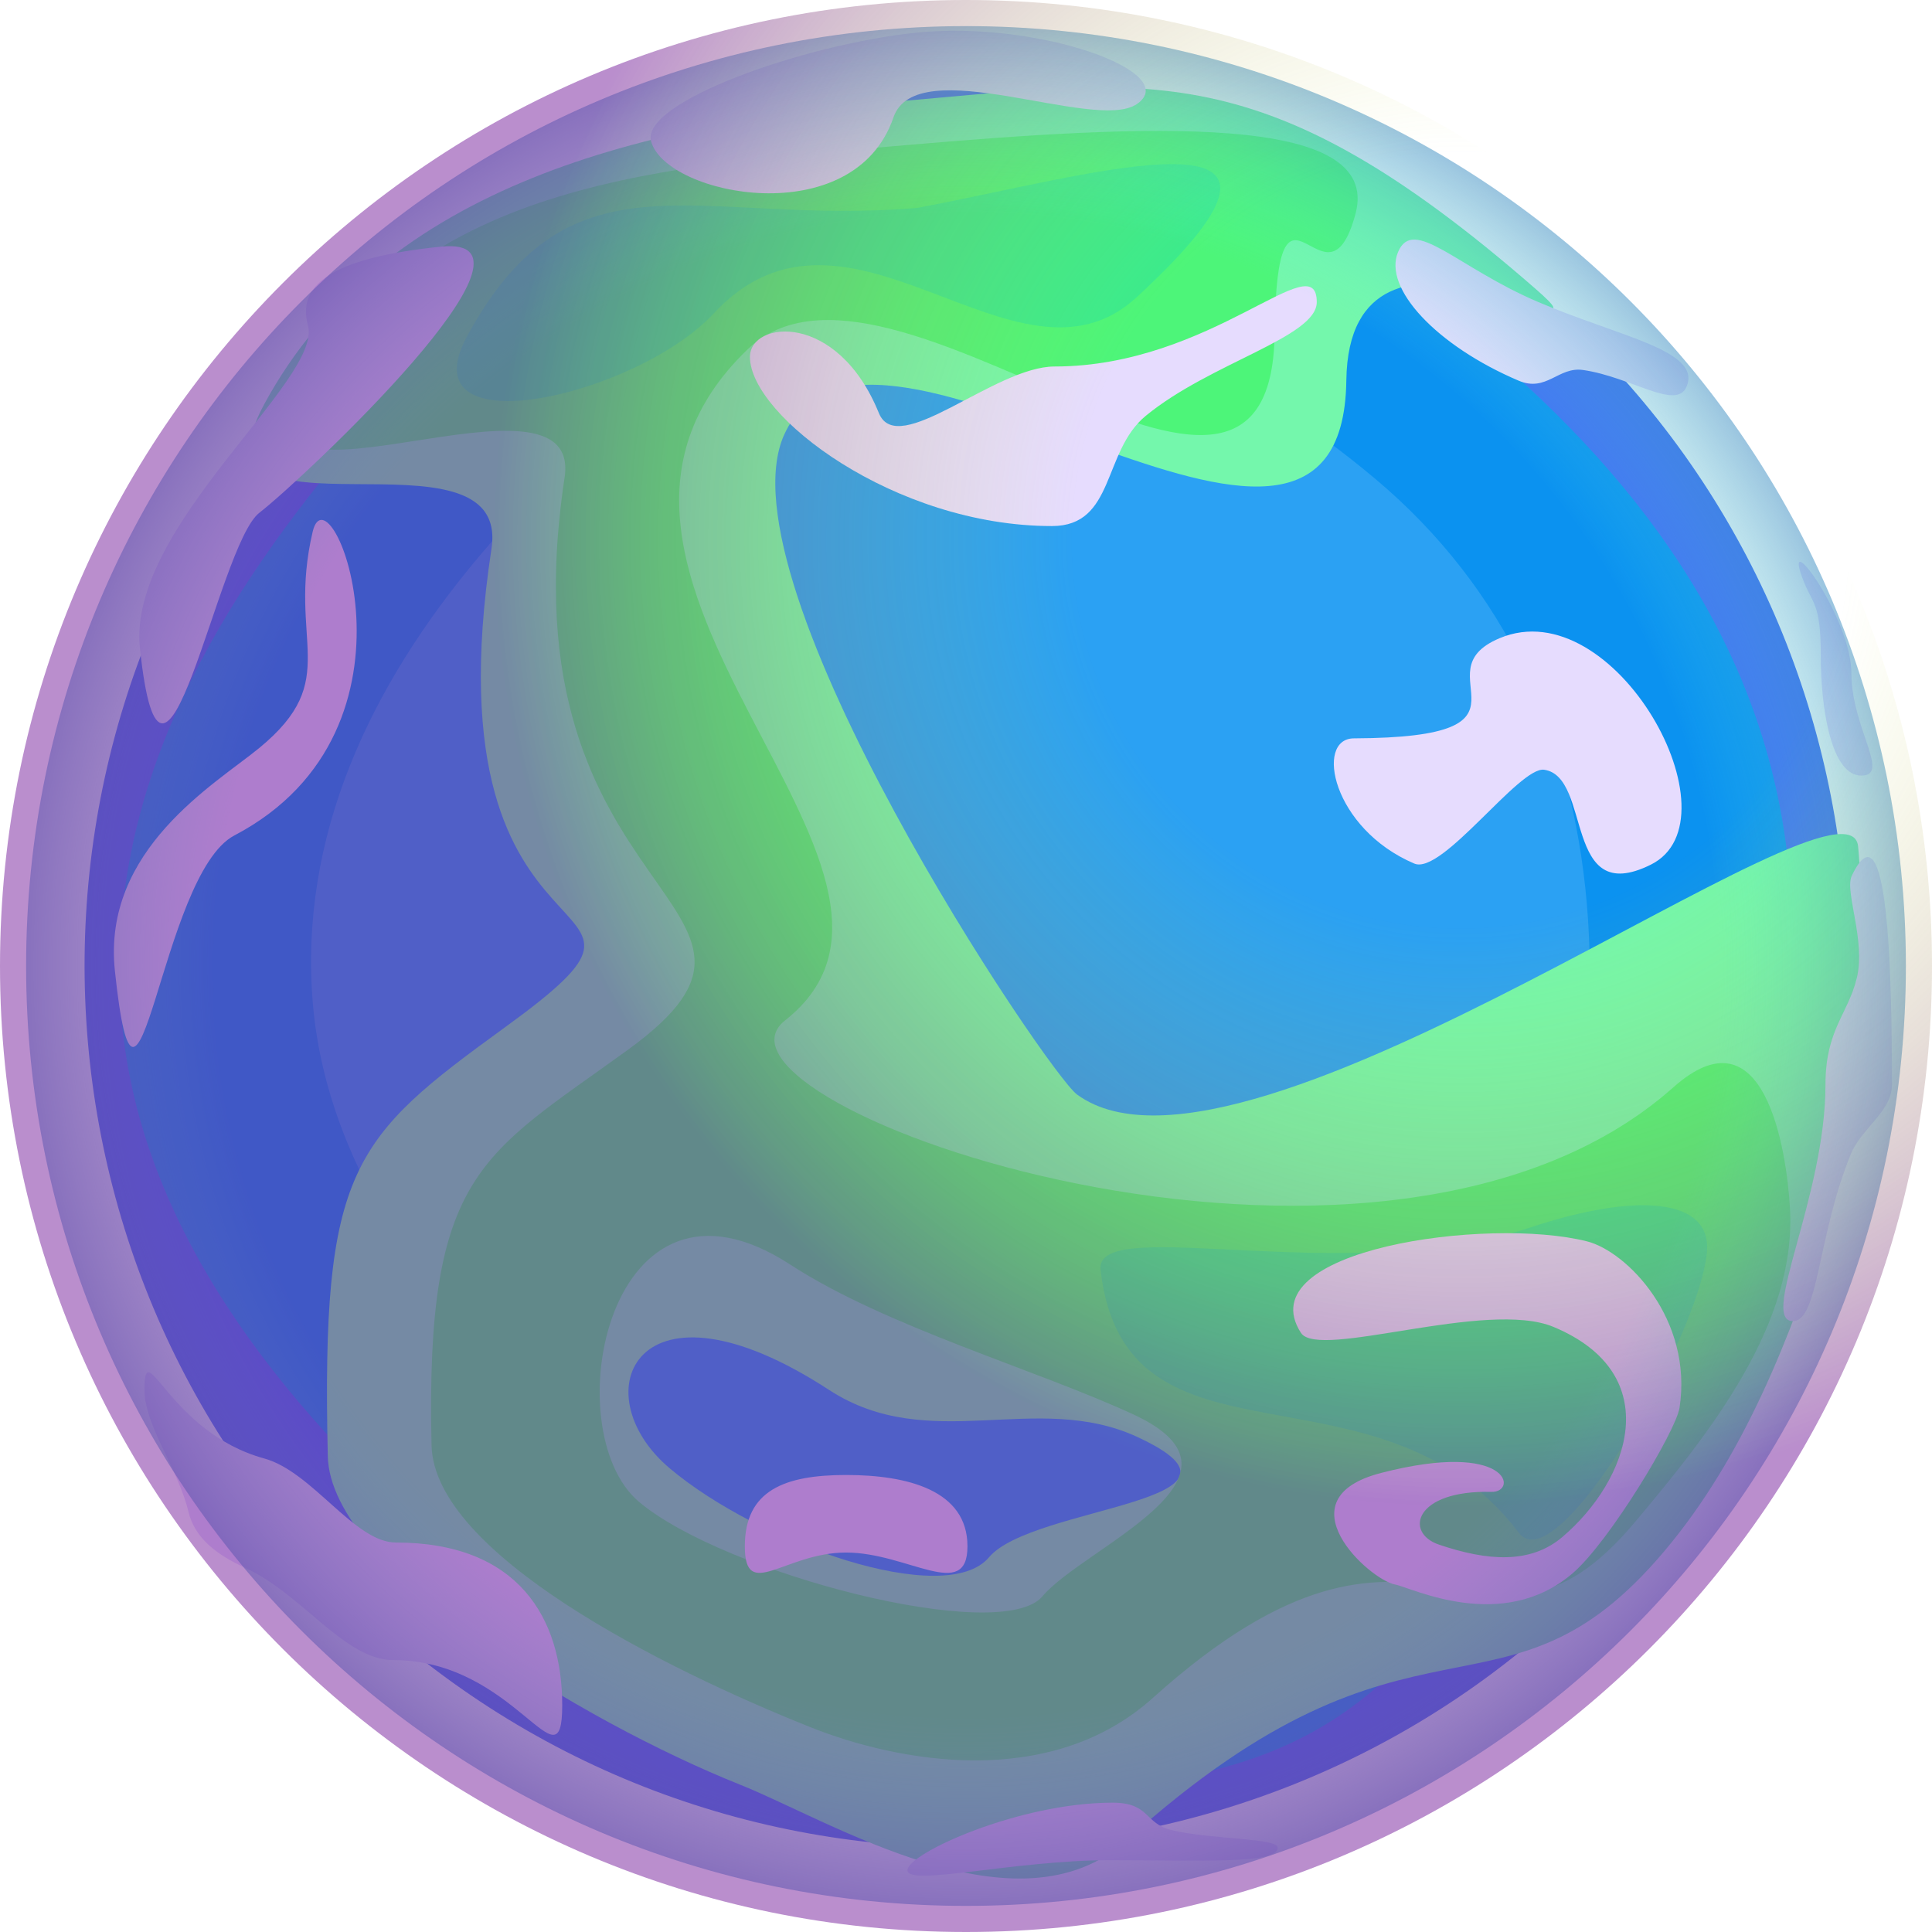
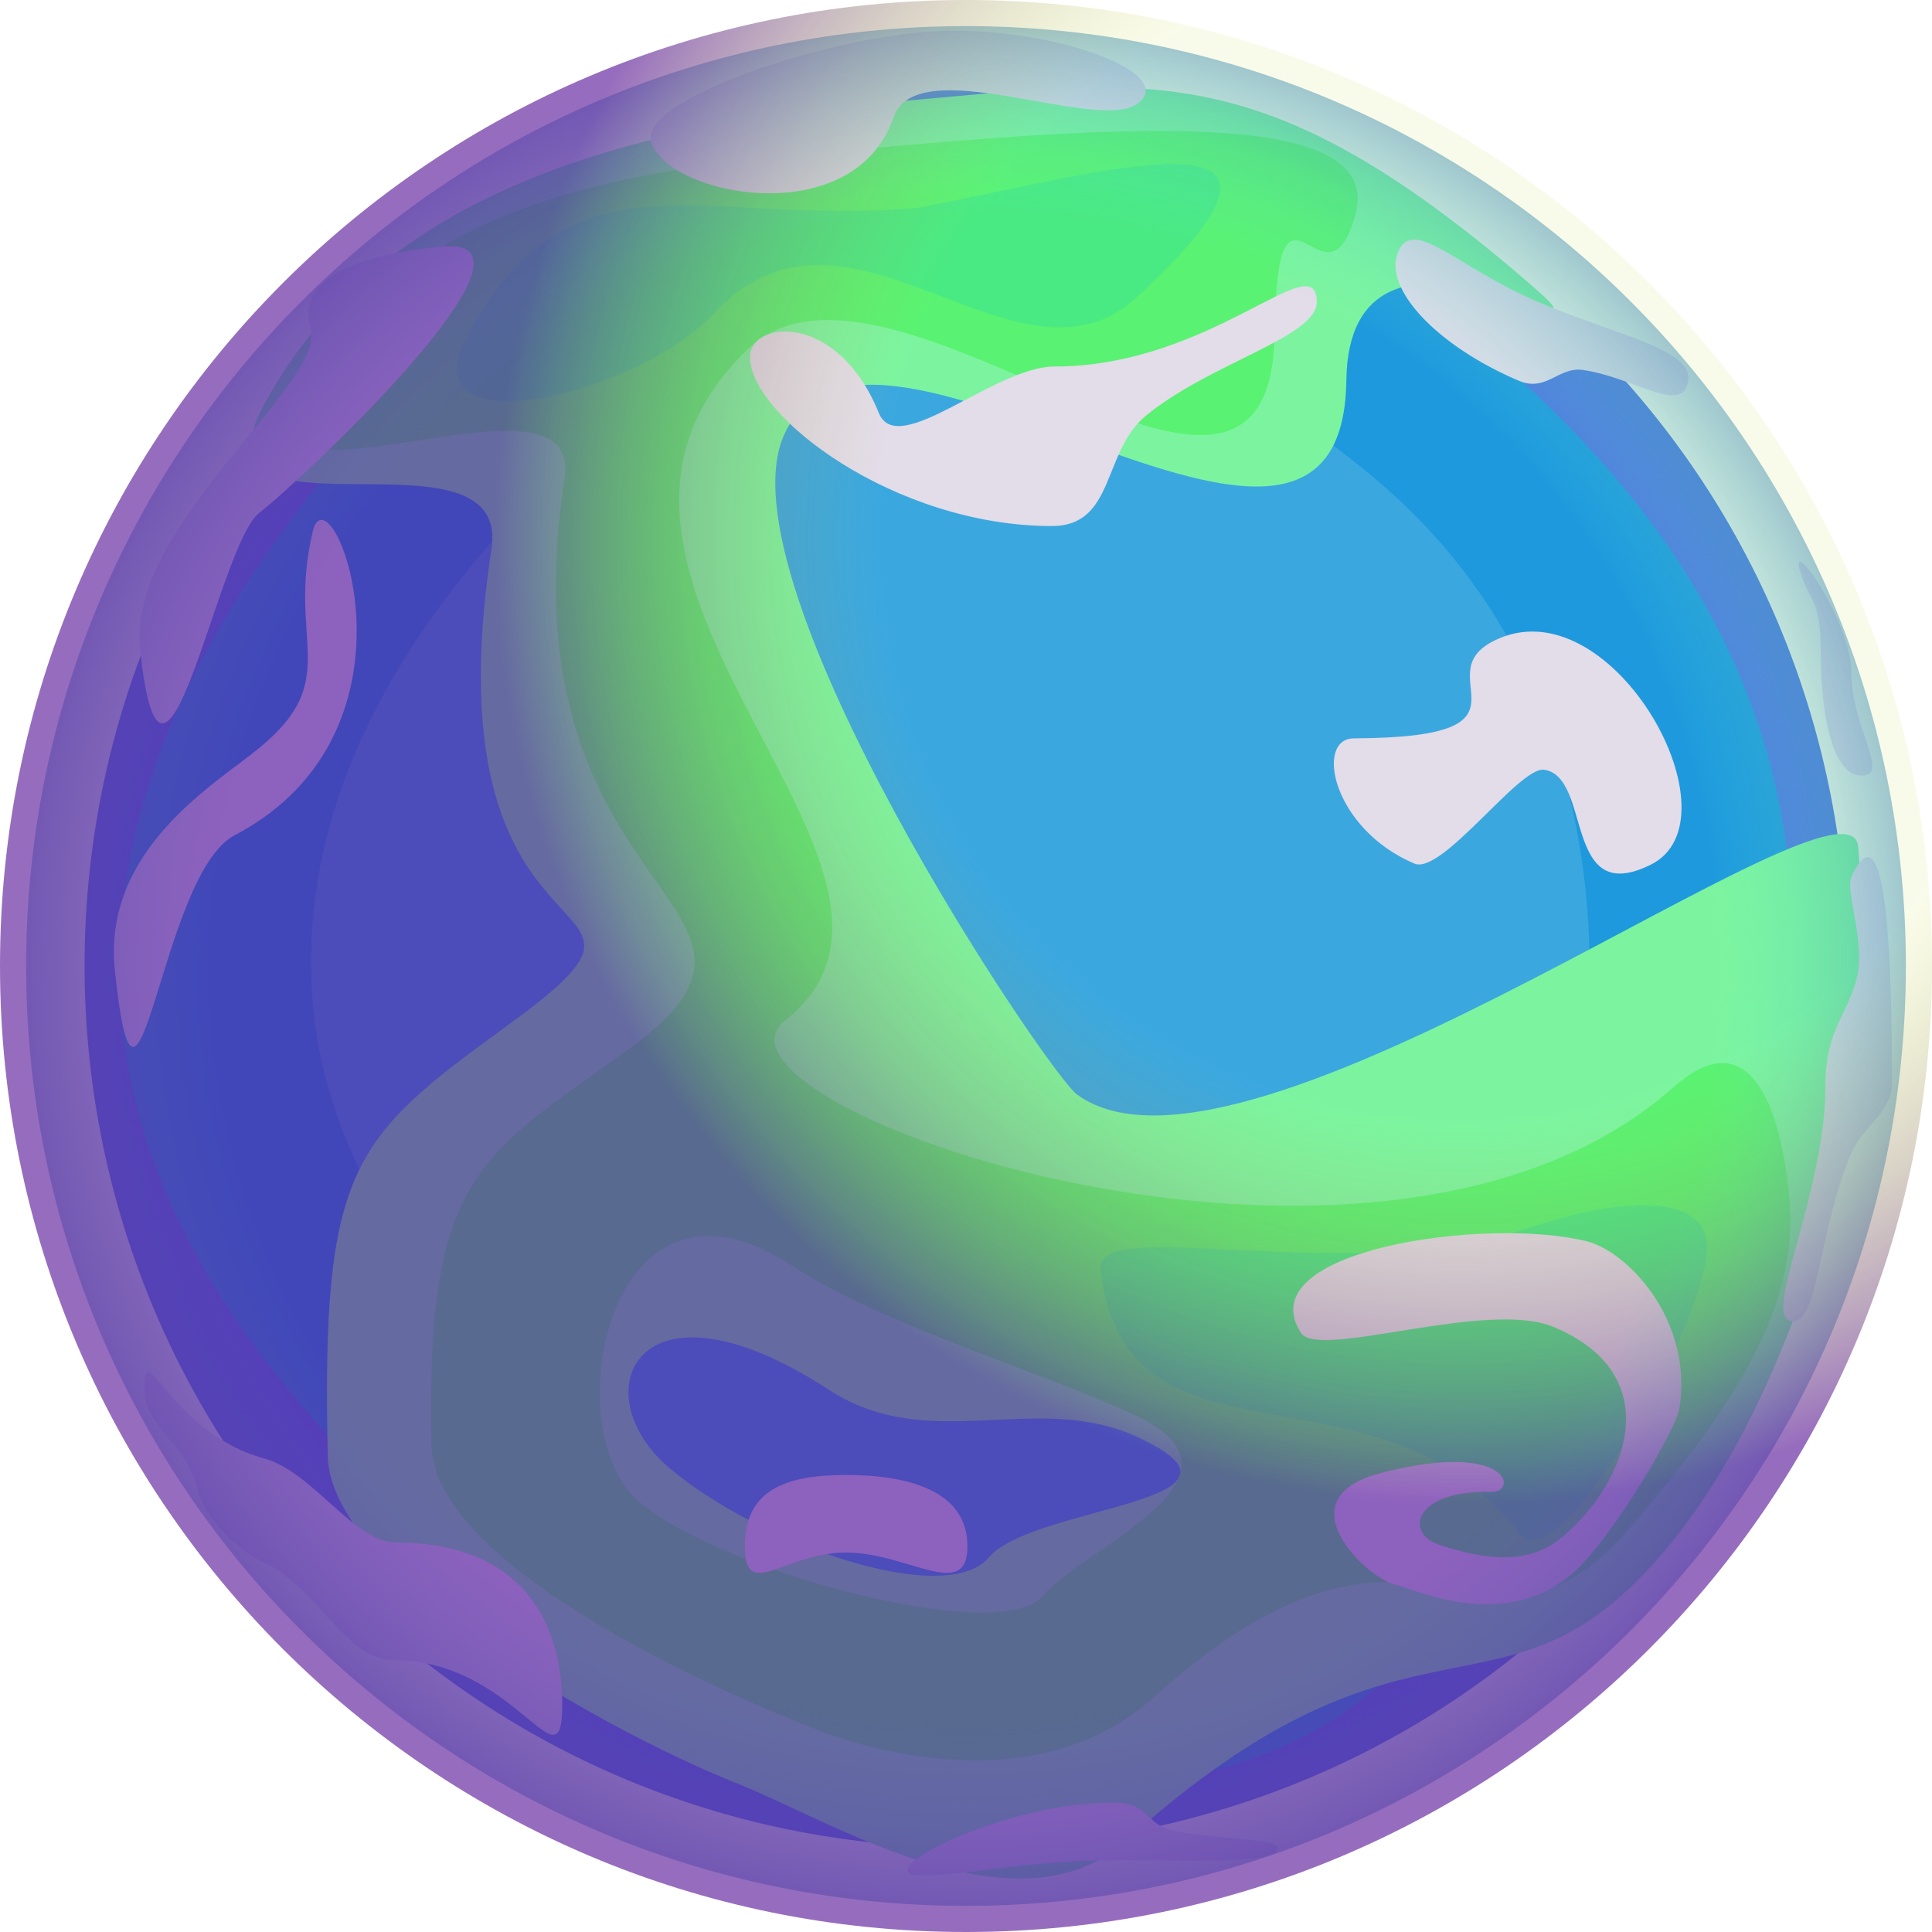
<svg xmlns="http://www.w3.org/2000/svg" version="2" viewBox="0 0 2000 2000">
  <defs>
    <radialGradient id="c" cx="1000" cy="1000" r="972.973" fx="1000" fy="1000" gradientUnits="userSpaceOnUse" href="#a" />
    <radialGradient id="d" cx="1511.945" cy="558.765" r="1000" fx="1511.945" fy="558.765" gradientUnits="userSpaceOnUse" href="#b" />
    <linearGradient id="b">
-       <stop offset=".4" style="stop-color:#cae034;stop-opacity:0" />
-       <stop offset="1" style="stop-color:#751e9b;stop-opacity:.5" />
+       <stop offset=".601" style="stop-color:#cae034;stop-opacity:.1" />
+       <stop offset="1" style="stop-color:#5e1e9b;stop-opacity:.65" />
    </linearGradient>
    <linearGradient id="a">
      <stop offset=".8" style="stop-color:#5af9e4;stop-opacity:0" />
      <stop offset="1" style="stop-color:#378bc0;stop-opacity:.5" />
    </linearGradient>
  </defs>
-   <g data-label="ocean">
-     <path d="M1698.084 1587.547a912.432 912.432 0 0 1-1285.631 110.537A912.432 912.432 0 0 1 301.916 412.453a912.432 912.432 0 0 1 1285.631-110.537 912.432 912.432 0 0 1 110.537 1285.631Z" style="fill:#416df4" />
-     <path d="M1614.873 1517.512c-146.097 173.584-188.978 333.894-541.592 334.806-226.882.587-420.545-87.384-594.128-233.482-173.584-146.098-333.829-337.848-353.264-563.897-19.436-226.049 89.365-418.878 235.463-592.461C507.45 288.894 691.92 193.599 926.719 147.682c222.665-43.545 433.257 64.237 606.84 210.335 173.584 146.098 299.423 322.428 318.858 548.477 19.435 226.049-91.446 437.435-237.543 611.018z" style="fill:#0b92f0" />
-     <path d="M1503.926 1424.133c-112.487 133.65-253.96 230.166-447.503 232.104-174.679 1.749-332.212-61.303-465.862-173.79-133.65-112.487-251.646-268.654-266.61-442.7-14.964-174.044 59.636-330.23 172.123-463.88 112.487-133.65 264.692-254.98 438.736-269.944 174.045-14.965 355.673 77.664 489.323 190.15 133.65 112.488 203.585 265.436 218.549 439.48 14.964 174.046-26.269 354.93-138.756 488.58z" style="fill:#2ba1f3" />
-   </g>
-   <g data-label="land">
-     <path d="M1589.337 298.785C1307.07 52.752 1189.88 82.578 930.39 104.89c-259.488 22.31-533.22 84.837-657.094 313.938-85.129 157.445 256.332 12.32 235.478 149.296-71.232 467.858 235.558 334.495 14.575 494.914-158.77 115.256-190.837 146.063-184.019 444.447 2.692 117.819 265.171 275.477 426.52 339.88 94.3 37.64 287.533 159.222 400.192 57.834 299.331-269.382 389.517-100.577 557.227-299.839 82.697-98.255 130.607-222.397 169.317-342.283 39.794-123.245 42.28-255.054 30.97-386.59-8.364-97.282-633.668 383.946-808.517 256.657-30.494-22.2-372.538-530.757-303.193-683.291 88.539-194.753 577.967 247.13 581.876-55.983 2.7-209.485 289.115-13.585 195.614-95.084zM1177.642 1487.66c145.203 67.426-108.665 70.794-153.788 124.41-45.126 53.615-237.989-14.148-330.447-91.966-92.46-77.82-34.31-211 164.851-81.255 103.893 67.682 214.715.206 319.384 48.81z" style="fill:#74f7ac" />
-     <path d="M1403.206 221.403c28.377-105.647-218.059-92.426-464.67-71.223-246.61 21.204-506.758 36.605-624.484 254.337-80.904 149.63 290.223-40.082 270.403 90.096-67.696 444.64 275.66 439.603 65.643 592.061-150.89 109.537-209.851 125.867-203.372 409.443 2.559 111.972 239.064 230.732 392.405 291.938 89.622 35.773 247.369 65.866 354.437-30.49 284.476-256.014 339.112 7.996 498.5-181.377 78.592-93.38 167.797-205.767 160.914-325.298-3.614-62.748-26.989-208.647-120.76-125.283-307.541 273.405-1028.098 16.374-919.484-69.3 196.797-155.231-282.75-460.692-38.653-694.812 146.734-140.736 541.673 272.219 545.387-15.851 2.567-199.09 53.156-10.396 83.734-124.24zM1173.517 1464.33c137.997 64.08-51.481 137.199-94.366 188.154-42.886 50.954-329.759-23.804-417.63-97.76-87.87-73.958-32.606-368.85 156.672-245.543 98.737 64.323 255.85 108.957 355.324 155.149z" style="fill:#4df579" />
-     <path d="M949.728 215.168c-226.812 19.501-358.04-67.043-466.314 133.207-63.158 116.811 175.78 61.904 255.555-24.003 139.38-150.093 313.838 97.576 437.733-16.697 228.784-211.02-49.123-125.47-226.974-92.507ZM1766.951 1297.086c5.833-57.51-73.393-62.793-182.89-26.368-189.668 63.096-451.496-14.764-444.772 43.885 25.58 223.095 288.413 81.746 432.972 272.11 39.568 52.106 185.72-201.182 194.69-289.627z" style="fill:#3beb8c" />
+   <g data-label="surface">
+     <g data-label="ocean">
+       <path d="M1698.084 1587.547a912.432 912.432 0 0 1-1285.631 110.537A912.432 912.432 0 0 1 301.916 412.453a912.432 912.432 0 0 1 1285.631-110.537 912.432 912.432 0 0 1 110.537 1285.631Z" style="fill:#416df4" />
+       <path d="M1614.873 1517.512c-146.097 173.584-188.978 333.894-541.592 334.806-226.882.587-420.545-87.384-594.128-233.482-173.584-146.098-333.829-337.848-353.264-563.897-19.436-226.049 89.365-418.878 235.463-592.461C507.45 288.894 691.92 193.599 926.719 147.682c222.665-43.545 433.257 64.237 606.84 210.335 173.584 146.098 299.423 322.428 318.858 548.477 19.435 226.049-91.446 437.435-237.543 611.018z" style="fill:#0b92f0" />
+       <path d="M1503.926 1424.133c-112.487 133.65-253.96 230.166-447.503 232.104-174.679 1.749-332.212-61.303-465.862-173.79-133.65-112.487-251.646-268.654-266.61-442.7-14.964-174.044 59.636-330.23 172.123-463.88 112.487-133.65 264.692-254.98 438.736-269.944 174.045-14.965 355.673 77.664 489.323 190.15 133.65 112.488 203.585 265.436 218.549 439.48 14.964 174.046-26.269 354.93-138.756 488.58z" style="fill:#2ba1f3" />
+     </g>
+     <g data-label="land">
+       <path d="M1589.337 298.785C1307.07 52.752 1189.88 82.578 930.39 104.89c-259.488 22.31-533.22 84.837-657.094 313.938-85.129 157.445 256.332 12.32 235.478 149.296-71.232 467.858 235.558 334.495 14.575 494.914-158.77 115.256-190.837 146.063-184.019 444.447 2.692 117.819 265.171 275.477 426.52 339.88 94.3 37.64 287.533 159.222 400.192 57.834 299.331-269.382 389.517-100.577 557.227-299.839 82.697-98.255 130.607-222.397 169.317-342.283 39.794-123.245 42.28-255.054 30.97-386.59-8.364-97.282-633.668 383.946-808.517 256.657-30.494-22.2-372.538-530.757-303.193-683.291 88.539-194.753 577.967 247.13 581.876-55.983 2.7-209.485 289.115-13.585 195.614-95.084zM1177.642 1487.66c145.203 67.426-108.665 70.794-153.788 124.41-45.126 53.615-237.989-14.148-330.447-91.966-92.46-77.82-34.31-211 164.851-81.255 103.893 67.682 214.715.206 319.384 48.81z" style="fill:#74f7ac" />
+       <path d="M1403.206 221.403c28.377-105.647-218.059-92.426-464.67-71.223-246.61 21.204-506.758 36.605-624.484 254.337-80.904 149.63 290.223-40.082 270.403 90.096-67.696 444.64 275.66 439.603 65.643 592.061-150.89 109.537-209.851 125.867-203.372 409.443 2.559 111.972 239.064 230.732 392.405 291.938 89.622 35.773 247.369 65.866 354.437-30.49 284.476-256.014 339.112 7.996 498.5-181.377 78.592-93.38 167.797-205.767 160.914-325.298-3.614-62.748-26.989-208.647-120.76-125.283-307.541 273.405-1028.098 16.374-919.484-69.3 196.797-155.231-282.75-460.692-38.653-694.812 146.734-140.736 541.673 272.219 545.387-15.851 2.567-199.09 53.156-10.396 83.734-124.24zM1173.517 1464.33c137.997 64.08-51.481 137.199-94.366 188.154-42.886 50.954-329.759-23.804-417.63-97.76-87.87-73.958-32.606-368.85 156.672-245.543 98.737 64.323 255.85 108.957 355.324 155.149z" style="fill:#4df579" />
+       <path d="M949.728 215.168c-226.812 19.501-358.04-67.043-466.314 133.207-63.158 116.811 175.78 61.904 255.555-24.003 139.38-150.093 313.838 97.576 437.733-16.697 228.784-211.02-49.123-125.47-226.974-92.507ZM1766.951 1297.086c5.833-57.51-73.393-62.793-182.89-26.368-189.668 63.096-451.496-14.764-444.772 43.885 25.58 223.095 288.413 81.746 432.972 272.11 39.568 52.106 185.72-201.182 194.69-289.627z" style="fill:#3beb8c" />
+     </g>
  </g>
  <g data-label="clouds">
-     <path d="M1176.644 107.88c-43.48 29.2-227.945-55.757-251.773 13.734-41.002 119.575-235.145 81.23-250.858 24.72C662.754 105.841 833.03 45.465 949.59 33.721c125.773-12.672 275.747 41.459 227.054 74.159ZM268.429 530.86c-43.48 33.789-99.77 365.231-123.598 140.077-13.304-125.707 189.665-277.661 173.953-334.171-11.259-40.492 21.686-69.74 138.246-81.483C582.803 242.61 314.743 494.87 268.43 530.86z" style="fill:#e6dcfe" />
-     <path d="M242.534 864.91c-77.192 40.488-99.77 365.232-123.598 140.078-13.304-125.708 104.024-193.366 149.352-230.59 87.143-71.567 28.575-109.866 55.38-223.908 17.316-73.664 130.189 203.578-81.134 314.42zM582.01 1765.138c0 90.1-48.224-46.612-174.794-46.612-50.41 0-93.833-68.03-153.288-95.45-28.792-13.279-52.147-30.202-58.866-58.198-10.766-44.854-45.505-89.177-45.505-126.022 0-59.682 24.78 43.661 124.06 70.982 49.83 13.712 93.46 86.98 136.189 86.98 126.57 0 172.204 78.22 172.204 168.32zM1745.867 400.387c-10.548 24.8-57.097-10.118-107.06-17.37-25.604-3.716-37.927 23.304-66.687 11.072-84.886-36.105-140.767-95.78-124.814-133.288 15.954-37.508 60.447 15.86 145.333 51.966 84.886 36.105 169.182 50.112 153.228 87.62zM1916.564 696.954c0 56.492 40.992 105.949 10.244 105.949-30.749 0-41.942-67.768-41.942-124.26 0-56.491-8.908-52.326-19.4-81.229-19.605-54.017 51.098 43.049 51.098 99.54zM1708.93 895.095c-91.268 45.347-60.444-91.002-110.408-98.254-25.602-3.717-105.675 109.365-134.436 97.132-84.886-36.104-103.316-129.452-62.557-129.625 208.217-.886 65.795-67.915 150.826-103.676 119.227-50.143 249.985 188.012 156.574 234.423zM1444.039 1640.245c-26.479-4.933-118.551-88.57-14.293-115.472 133.323-34.404 141.961 20.32 114.106 19.618-79.53-2.004-90.51 42.319-54.24 54.6 50.32 17.04 94.547 20.274 127.643-7.803 69.133-58.65 108.622-168.382-8.982-217.546-69.274-28.96-243.256 34.38-261.51 6.16-55.733-86.157 193.464-120.773 296.17-94.73 41.313 10.477 109.762 80.583 95.726 172.245-3.67 23.968-72.544 138.636-110.641 171.324-72.877 62.529-166.708 14.823-183.98 11.604zM1363.108 312.75c0 36.362-110.26 62.743-177.118 117.798-44.902 36.976-31.527 114.025-97.032 114.025-163.038 0-312.603-114.277-312.602-175.059 0-37.65 90.484-47.754 133.431 58.068 19.547 48.164 119.87-48.187 181.918-48.187 163.038 0 271.403-127.426 271.403-66.644zM1001.515 1600.703c0 57.921-61.95 6.474-125.592 6.474-63.643 0-104.877 51.447-104.877-6.474 0-57.922 41.234-73.802 104.877-73.802 63.642 0 125.592 15.88 125.592 73.802zM1958.56 1122.933c0 27.596-31.64 45.132-42.518 71.616-34.784 84.693-33.288 173.095-59.98 173.095-35.039 0 33.664-128.868 33.664-244.711 0-57.062 23.134-72.549 32.403-110.365 9.548-38.955-12.86-89.81-5.213-105.861 37.629-78.981 41.643 100.383 41.643 216.226zM1322.618 1912.742c0 17.162-77.543 12.947-174.794 12.947-97.251 0-208.458 27.52-208.458 10.358 0-17.161 115.091-69.917 212.342-69.917 38.97 0 32.719 21.56 60.89 28.333 42.133 10.128 110.02 7.994 110.02 18.279z" style="fill:#e6dcfe" />
+     <path d="M1176.644 107.88c-43.48 29.2-227.945-55.757-251.773 13.734-41.002 119.575-235.145 81.23-250.858 24.72C662.754 105.841 833.03 45.465 949.59 33.721c125.773-12.672 275.747 41.459 227.054 74.159ZM268.429 530.86c-43.48 33.789-99.77 365.231-123.598 140.077-13.304-125.707 192.317-273.595 176.604-330.106-11.258-40.491 19.035-73.805 135.595-85.548C582.803 242.61 314.743 494.87 268.43 530.86Z" style="fill:#e6dcfe" />
+     <path d="M242.534 864.91c-77.192 40.488-99.77 365.232-123.598 140.078-13.304-125.708 104.024-193.366 149.352-230.59 87.143-71.567 28.575-109.866 55.38-223.908 17.316-73.664 130.189 203.578-81.134 314.42zM582.01 1765.138c0 90.1-48.224-46.612-174.794-46.612-50.41 0-76.333-74.53-135.788-101.95-28.792-13.279-60.647-48.202-67.366-76.198-10.766-44.854-54.505-64.677-54.505-101.522 0-59.682 24.78 43.661 124.06 70.982 49.83 13.712 93.46 86.98 136.189 86.98 126.57 0 172.204 78.22 172.204 168.32zM1745.867 400.387c-10.548 24.8-57.097-10.118-107.06-17.37-25.604-3.716-37.927 23.304-66.687 11.072-84.886-36.105-140.767-95.78-124.814-133.288 15.954-37.508 60.447 15.86 145.333 51.966 84.886 36.105 169.182 50.112 153.228 87.62zM1916.564 696.954c0 56.492 40.992 105.949 10.244 105.949-30.749 0-41.942-67.768-41.942-124.26 0-56.491-8.908-52.326-19.4-81.229-19.605-54.017 51.098 43.049 51.098 99.54zM1708.93 895.095c-91.268 45.347-60.444-91.002-110.408-98.254-25.602-3.717-105.675 109.365-134.436 97.132-84.886-36.104-103.316-129.452-62.557-129.625 208.217-.886 65.795-67.915 150.826-103.676 119.227-50.143 249.985 188.012 156.574 234.423zM1444.039 1640.245c-26.479-4.933-118.551-88.57-14.293-115.472 133.323-34.404 141.961 20.32 114.106 19.618-79.53-2.004-90.51 42.319-54.24 54.6 50.32 17.04 94.547 20.274 127.643-7.803 69.133-58.65 108.622-168.382-8.982-217.546-69.274-28.96-243.256 34.38-261.51 6.16-55.733-86.157 193.464-120.773 296.17-94.73 41.313 10.477 109.762 80.583 95.726 172.245-3.67 23.968-72.544 138.636-110.641 171.324-72.877 62.529-166.708 14.823-183.98 11.604zM1363.108 312.75c0 36.362-110.26 62.743-177.118 117.798-44.902 36.976-31.527 114.025-97.032 114.025-163.038 0-312.603-114.277-312.602-175.059 0-37.65 90.484-47.754 133.431 58.068 19.547 48.164 119.87-48.187 181.918-48.187 163.038 0 271.403-127.426 271.403-66.644zM1001.515 1600.703c0 57.921-61.95 6.474-125.592 6.474-63.643 0-104.877 51.447-104.877-6.474 0-57.922 41.234-73.802 104.877-73.802 63.642 0 125.592 15.88 125.592 73.802zM1958.56 1122.933c0 27.596-31.64 45.132-42.518 71.616-34.784 84.693-33.288 173.095-59.98 173.095-35.039 0 33.664-128.868 33.664-244.711 0-57.062 23.134-72.549 32.403-110.365 9.548-38.955-12.86-89.81-5.213-105.861 37.629-78.981 41.643 100.383 41.643 216.226zM1322.618 1912.742c0 17.162-77.543 12.947-174.794 12.947-97.251 0-208.458 27.52-208.458 10.358 0-17.161 115.091-69.917 212.342-69.917 38.97 0 32.719 21.56 60.89 28.333 42.133 10.128 110.02 7.994 110.02 18.279z" style="fill:#e6dcfe" />
  </g>
  <g data-label="atmosphere">
    <circle data-label="air" cx="1000" cy="1000" r="972.973" style="fill:url(#c)" />
    <circle data-label="light" cx="1000" cy="1000" r="1000" style="fill:url(#d)" />
  </g>
</svg>
